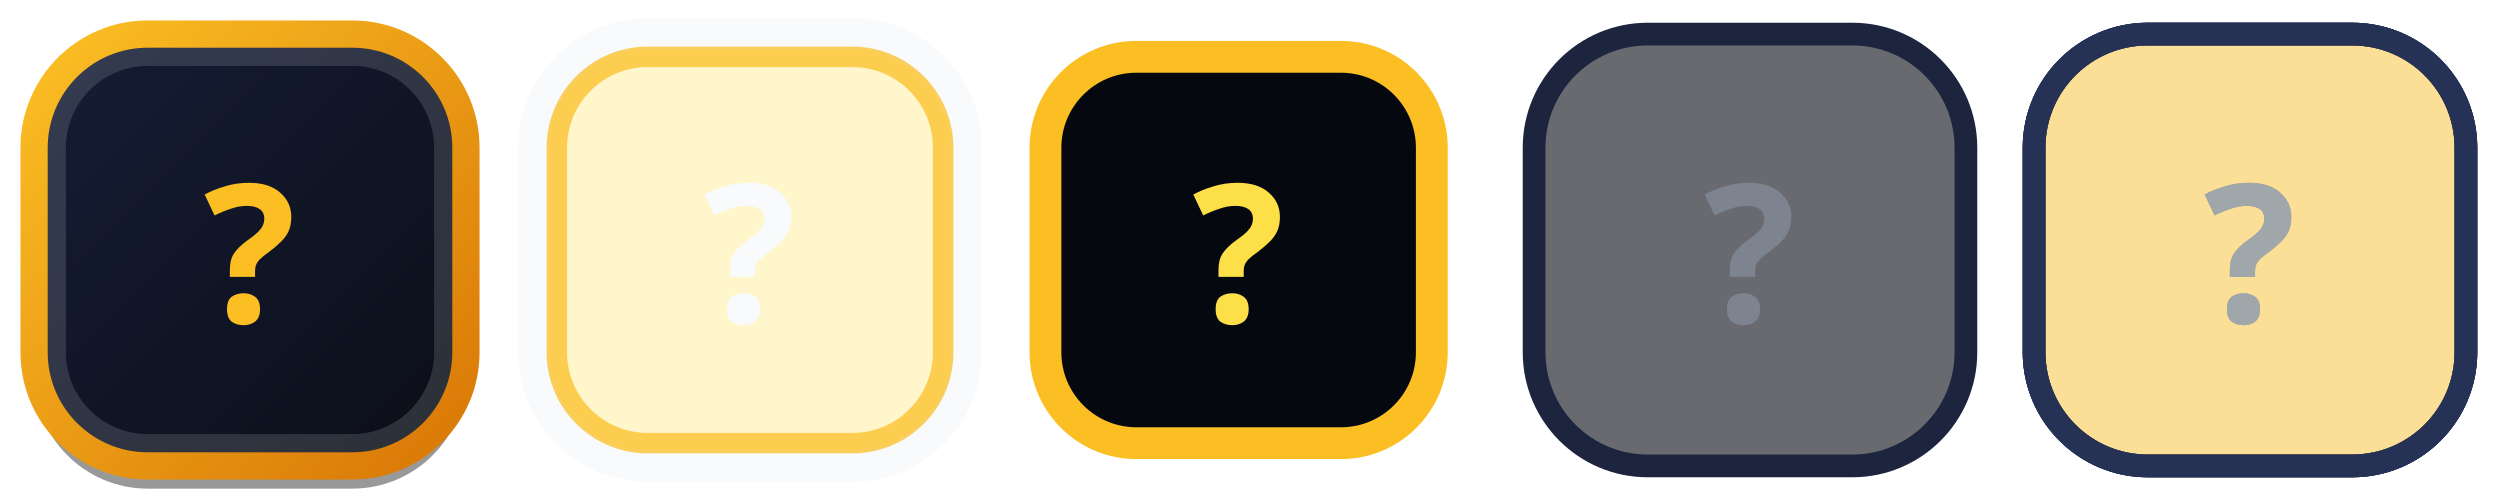
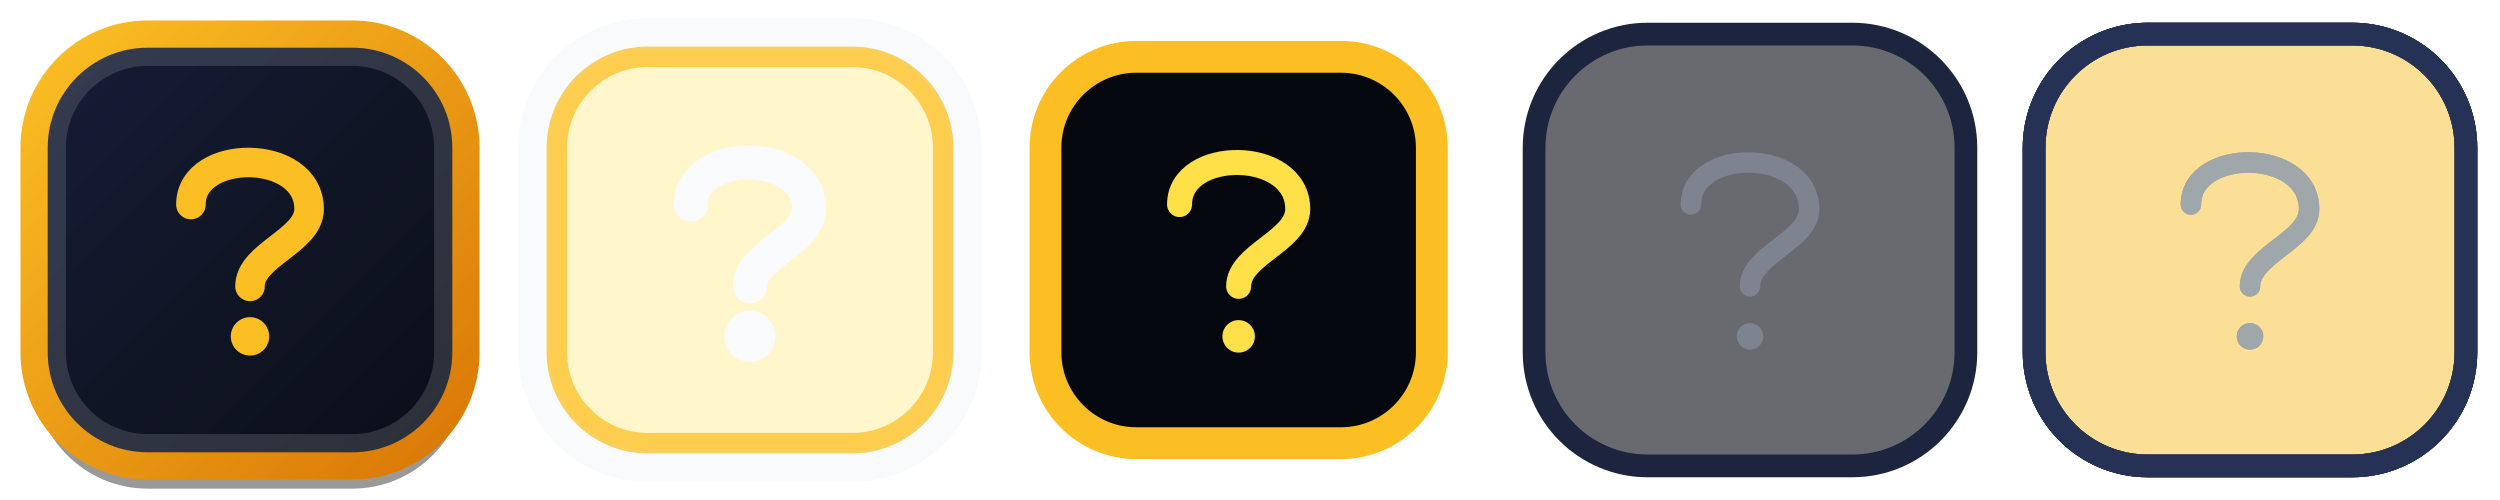
<svg xmlns="http://www.w3.org/2000/svg" width="110" height="22" viewBox="0 0 110 22">
  <defs>
    <linearGradient id="podBg_help" x1="0%" y1="0%" x2="100%" y2="100%">
      <stop offset="0%" stop-color="#161D36" />
      <stop offset="100%" stop-color="#0B0E17" />
    </linearGradient>
    <linearGradient id="podBorder_help" x1="0%" y1="0%" x2="100%" y2="100%">
      <stop offset="0%" stop-color="#FBBF24" />
      <stop offset="100%" stop-color="#D97706" />
    </linearGradient>
  </defs>
  <rect id="hint-stretch-borders" x="0" y="0" width="1" height="1" fill="none" />
  <g id="active-center">
    <rect x="0" y="0" width="22" height="22" fill="none" />
    <rect x="1.5" y="2.5" width="19" height="19" rx="5" fill="#000000" opacity="0.4" />
    <rect x="1.5" y="1.5" width="19" height="19" rx="5" fill="url(#podBg_help)" stroke="url(#podBorder_help)" stroke-width="1.2" />
    <rect x="2.5" y="2.5" width="17" height="17" rx="4" fill="none" stroke="#F8FAFC" stroke-opacity="0.14" stroke-width="0.8" />
    <g opacity="1.0">
-       <text x="11" y="14.2" font-family="sans-serif" font-size="8.5" font-weight="bold" fill="#FBBF24" text-anchor="middle">?</text>
+       <path d="M 8.4 9.0 C 8.4 6.5, 13.6 6.5, 13.6 9.2 C 13.6 10.6, 11 11.2, 11 12.6" fill="none" stroke="#FBBF24" stroke-width="1.3" stroke-linecap="round" />
+       <circle cx="11" cy="14.8" r="0.845" fill="#FBBF24" />
    </g>
  </g>
  <g id="hover-center">
    <rect x="22" y="0" width="22" height="22" fill="none" />
    <rect x="23.5" y="1.5" width="19" height="19" rx="5" fill="#FDE047" fill-opacity="0.28" stroke="#F8FAFC" stroke-width="1.4" />
    <rect x="24.5" y="2.5" width="17" height="17" rx="4" fill="none" stroke="#FBBF24" stroke-width="0.9" opacity="0.75" />
    <g opacity="1.0">
-       <text x="33" y="14.2" font-family="sans-serif" font-size="8.5" font-weight="bold" fill="#F8FAFC" text-anchor="middle">?</text>
+       <path d="M 30.4 9.0 C 30.4 6.5, 35.6 6.5, 35.6 9.2 C 35.6 10.6, 33 11.2, 33 12.6" fill="none" stroke="#F8FAFC" stroke-width="1.5" stroke-linecap="round" />
+       <circle cx="33" cy="14.8" r="1.125" fill="#F8FAFC" />
    </g>
  </g>
  <g id="pressed-center">
    <rect x="44" y="0" width="22" height="22" fill="none" />
    <rect x="46.0" y="2.5" width="17" height="17" rx="4" fill="#060810" stroke="#FBBF24" stroke-width="1.4" />
    <g opacity="1.0">
-       <text x="54.5" y="14.2" font-family="sans-serif" font-size="8.5" font-weight="bold" fill="#FDE047" text-anchor="middle">?</text>
+       <path d="M 51.9 9.0 C 51.9 6.5, 57.1 6.5, 57.1 9.2 C 57.1 10.6, 54.5 11.2, 54.5 12.6" fill="none" stroke="#FDE047" stroke-width="1.1" stroke-linecap="round" />
+       <circle cx="54.5" cy="14.8" r="0.715" fill="#FDE047" />
    </g>
  </g>
  <g id="inactive-center">
    <rect x="66" y="0" width="22" height="22" fill="none" />
    <rect x="67.5" y="1.5" width="19" height="19" rx="5" fill="#060810" fill-opacity="0.6" stroke="#1C243E" stroke-width="1.0" />
    <g opacity="0.45">
-       <text x="77" y="14.2" font-family="sans-serif" font-size="8.5" font-weight="bold" fill="#94A3B8" text-anchor="middle">?</text>
+       <path d="M 74.4 9.0 C 74.4 6.5, 79.6 6.5, 79.6 9.2 C 79.6 10.6, 77 11.2, 77 12.6" fill="none" stroke="#94A3B8" stroke-width="0.9" stroke-linecap="round" />
+       <circle cx="77" cy="14.8" r="0.585" fill="#94A3B8" />
    </g>
  </g>
  <g id="deactivated-active-center">
    <rect x="88" y="0" width="22" height="22" fill="none" />
    <rect x="89.5" y="1.5" width="19" height="19" rx="5" fill="#FBBF24" fill-opacity="0.15" stroke="#253256" stroke-width="1.0" />
    <g opacity="0.6">
-       <text x="99" y="14.2" font-family="sans-serif" font-size="8.5" font-weight="bold" fill="#94A3B8" text-anchor="middle">?</text>
+       <path d="M 96.4 9.0 C 96.4 6.5, 101.6 6.5, 101.6 9.2 C 101.6 10.6, 99 11.2, 99 12.6" fill="none" stroke="#94A3B8" stroke-width="0.9" stroke-linecap="round" />
+       <circle cx="99" cy="14.8" r="0.585" fill="#94A3B8" />
    </g>
  </g>
  <g id="deactivated-center">
    <rect x="88" y="0" width="22" height="22" fill="none" />
    <rect x="89.5" y="1.5" width="19" height="19" rx="5" fill="#FBBF24" fill-opacity="0.15" stroke="#253256" stroke-width="1.0" />
    <g opacity="0.6">
-       <text x="99" y="14.2" font-family="sans-serif" font-size="8.5" font-weight="bold" fill="#94A3B8" text-anchor="middle">?</text>
+       <path d="M 96.4 9.0 C 96.4 6.5, 101.6 6.5, 101.6 9.2 C 101.6 10.6, 99 11.2, 99 12.6" fill="none" stroke="#94A3B8" stroke-width="0.9" stroke-linecap="round" />
+       <circle cx="99" cy="14.8" r="0.585" fill="#94A3B8" />
    </g>
  </g>
  <g id="inactive_hover-center">
    <rect x="88" y="0" width="22" height="22" fill="none" />
    <rect x="89.5" y="1.5" width="19" height="19" rx="5" fill="#FBBF24" fill-opacity="0.15" stroke="#253256" stroke-width="1.0" />
    <g opacity="0.6">
-       <text x="99" y="14.2" font-family="sans-serif" font-size="8.5" font-weight="bold" fill="#94A3B8" text-anchor="middle">?</text>
+       <path d="M 96.4 9.0 C 96.4 6.5, 101.6 6.5, 101.6 9.2 C 101.6 10.6, 99 11.2, 99 12.6" fill="none" stroke="#94A3B8" stroke-width="0.9" stroke-linecap="round" />
+       <circle cx="99" cy="14.8" r="0.585" fill="#94A3B8" />
    </g>
  </g>
  <g id="hover-inactive-center">
    <rect x="88" y="0" width="22" height="22" fill="none" />
    <rect x="89.5" y="1.5" width="19" height="19" rx="5" fill="#FBBF24" fill-opacity="0.15" stroke="#253256" stroke-width="1.0" />
    <g opacity="0.6">
-       <text x="99" y="14.2" font-family="sans-serif" font-size="8.5" font-weight="bold" fill="#94A3B8" text-anchor="middle">?</text>
+       <path d="M 96.4 9.0 C 96.4 6.5, 101.6 6.5, 101.6 9.2 C 101.6 10.6, 99 11.2, 99 12.6" fill="none" stroke="#94A3B8" stroke-width="0.9" stroke-linecap="round" />
+       <circle cx="99" cy="14.8" r="0.585" fill="#94A3B8" />
    </g>
  </g>
</svg>
